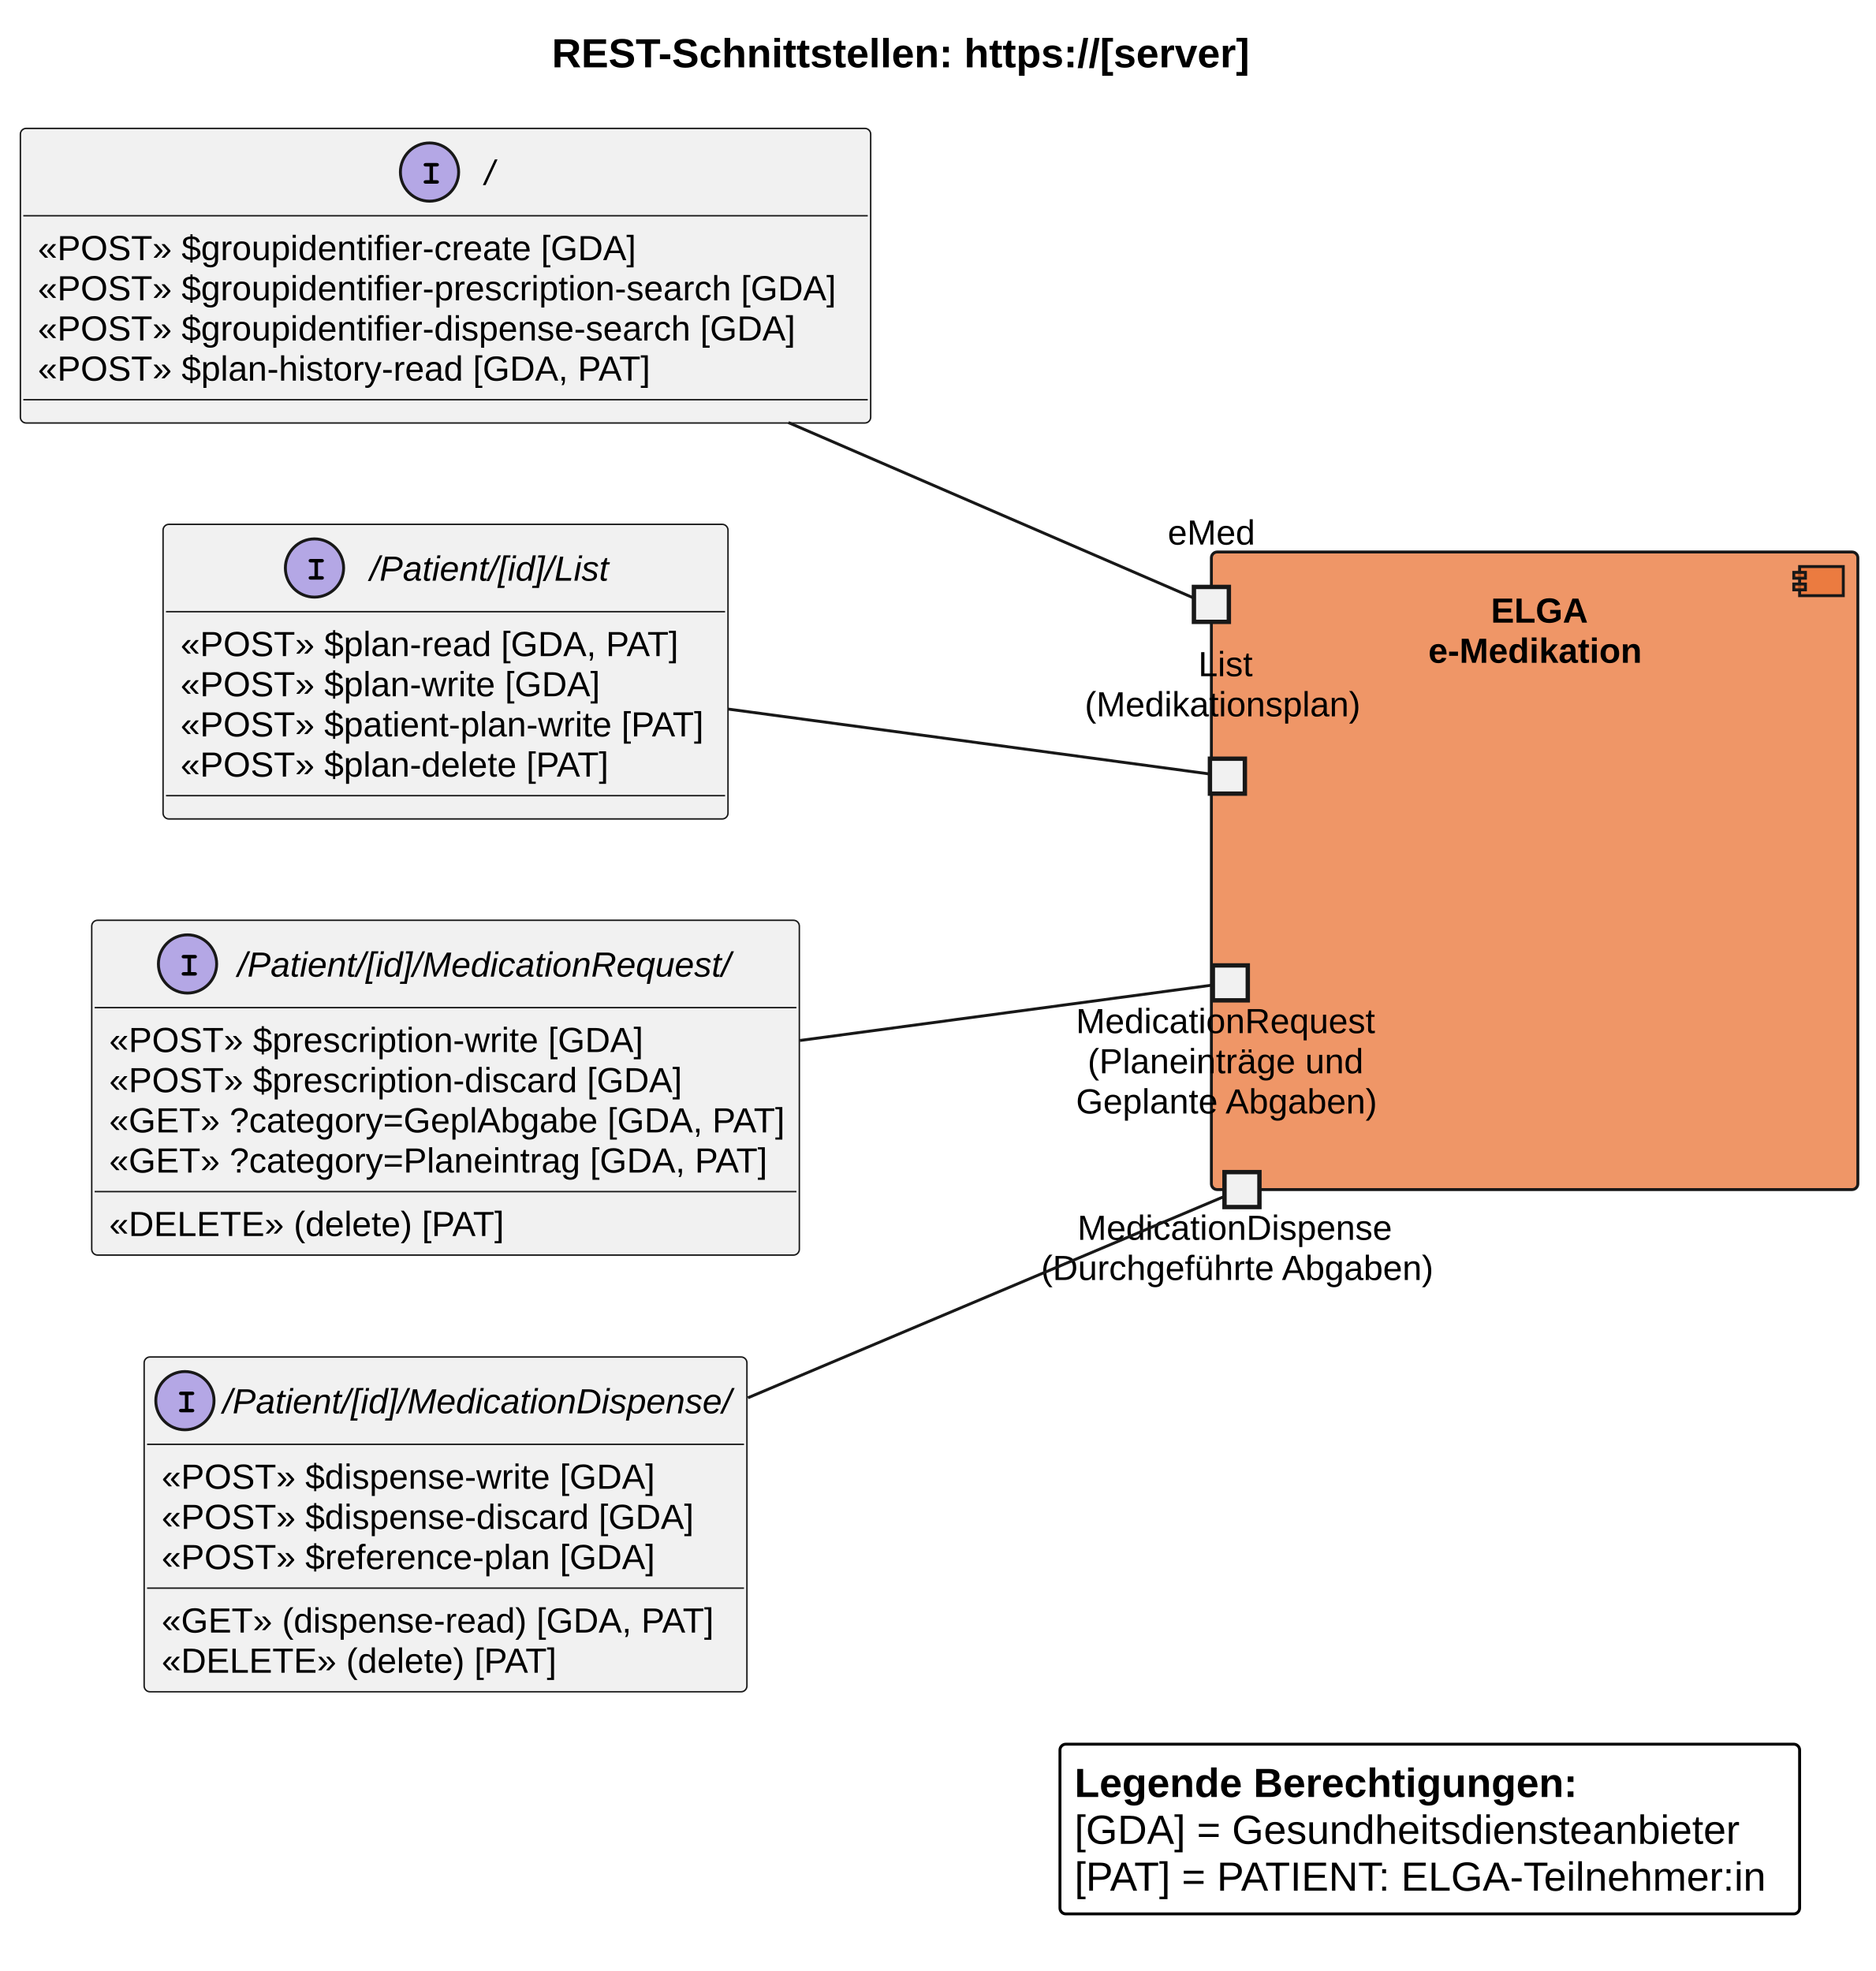
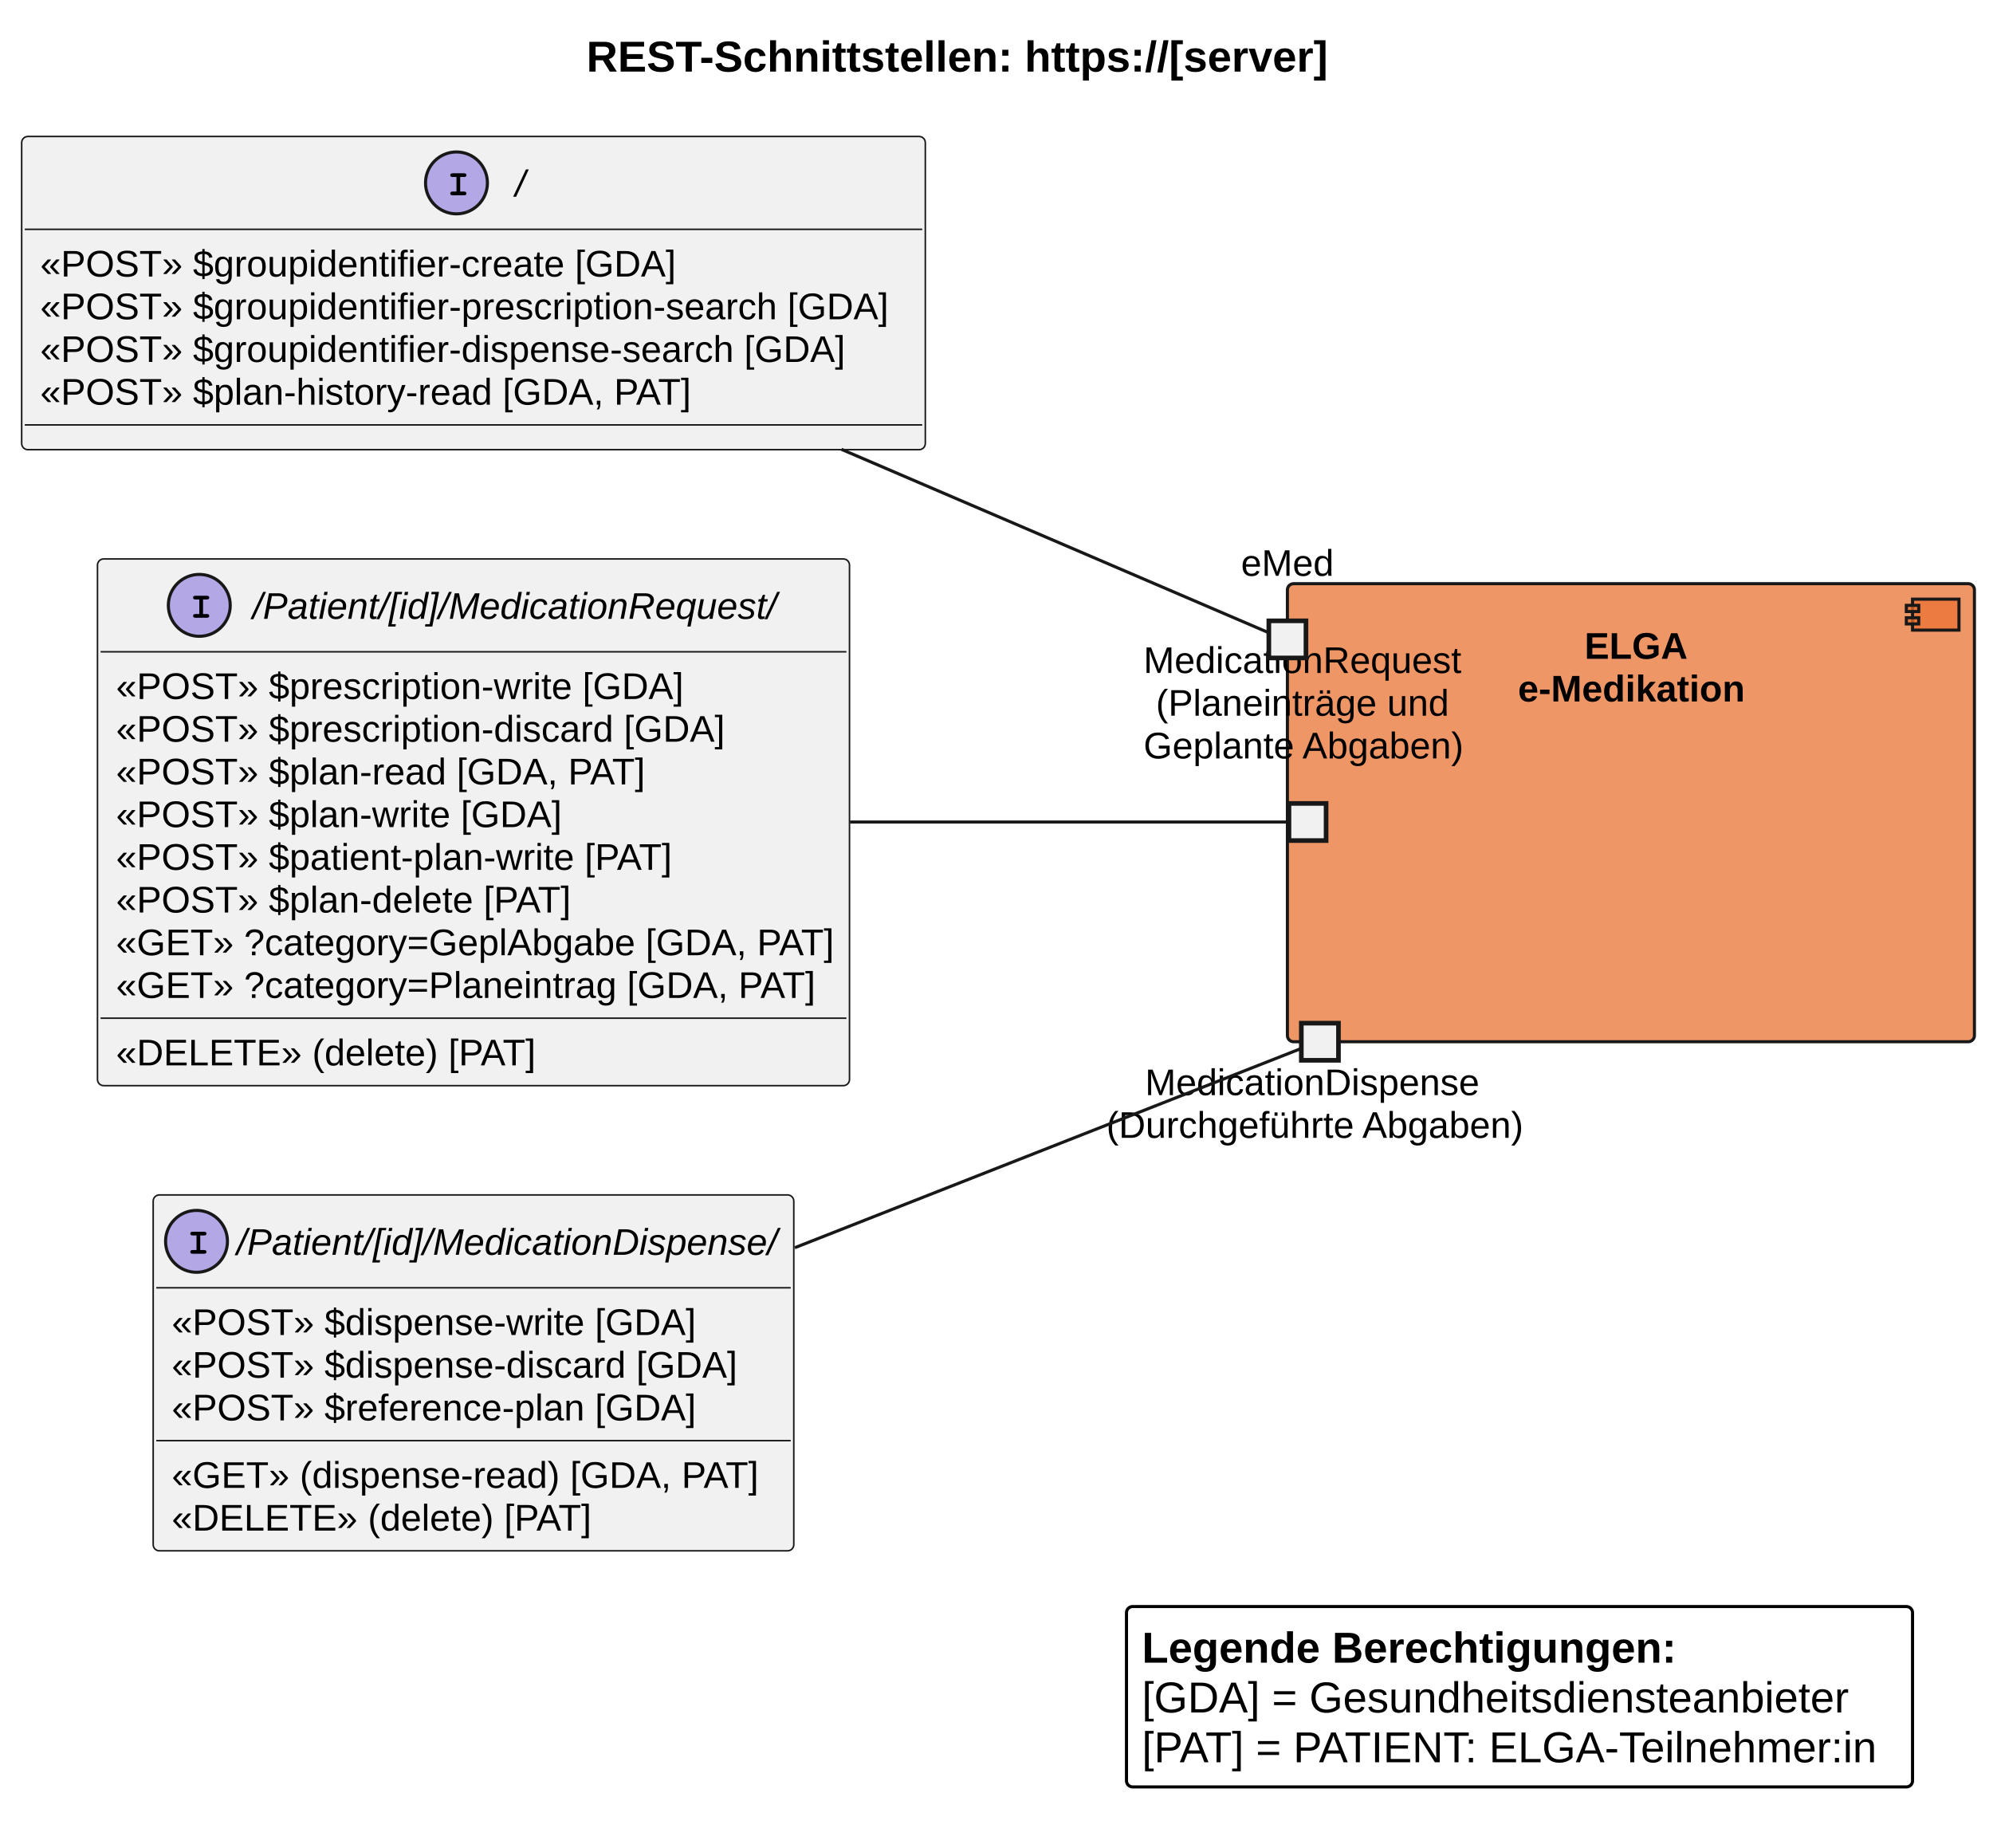
- <svg xmlns="http://www.w3.org/2000/svg" contentStyleType="text/css" height="677px" preserveAspectRatio="none" style="width:644px;height:677px;background:#FFFFFF;" version="1.1" viewBox="0 0 644 677" width="644px" zoomAndPan="magnify">
+ <svg xmlns="http://www.w3.org/2000/svg" contentStyleType="text/css" height="597px" preserveAspectRatio="none" style="width:644px;height:597px;background:#FFFFFF;" version="1.1" viewBox="0 0 644 597" width="644px" zoomAndPan="magnify">
  <defs />
  <g>
    <text fill="#000000" font-family="Arial" font-size="14" font-weight="bold" lengthAdjust="spacing" textLength="251" x="189.5" y="23.132">REST-Schnittstellen: https://[server]</text>
    <g id="cluster_Server">
-       <rect fill="#E97232" fill-opacity="0.741" height="219" rx="2" ry="2" style="stroke:#181818;stroke-width:1.0;" width="222" x="416" y="189.599" />
-       <rect fill="#E97232" fill-opacity="0.741" height="10" style="stroke:#181818;stroke-width:1.0;" width="15" x="618" y="194.599" />
-       <rect fill="#E97232" fill-opacity="0.741" height="2" style="stroke:#181818;stroke-width:1.0;" width="4" x="616" y="196.599" />
-       <rect fill="#E97232" fill-opacity="0.741" height="2" style="stroke:#181818;stroke-width:1.0;" width="4" x="616" y="200.599" />
-       <text fill="#000000" font-family="Arial" font-size="12" font-weight="bold" lengthAdjust="spacing" textLength="30" x="512" y="213.855">ELGA</text>
-       <text fill="#000000" font-family="Arial" font-size="12" font-weight="bold" lengthAdjust="spacing" textLength="73" x="490.5" y="227.653">e-Medikation</text>
+       <rect fill="#E97232" fill-opacity="0.741" height="148" rx="2" ry="2" style="stroke:#181818;stroke-width:1.0;" width="222" x="416" y="188.599" />
+       <rect fill="#E97232" fill-opacity="0.741" height="10" style="stroke:#181818;stroke-width:1.0;" width="15" x="618" y="193.599" />
+       <rect fill="#E97232" fill-opacity="0.741" height="2" style="stroke:#181818;stroke-width:1.0;" width="4" x="616" y="195.599" />
+       <rect fill="#E97232" fill-opacity="0.741" height="2" style="stroke:#181818;stroke-width:1.0;" width="4" x="616" y="199.599" />
+       <text fill="#000000" font-family="Arial" font-size="12" font-weight="bold" lengthAdjust="spacing" textLength="30" x="512" y="212.855">ELGA</text>
+       <text fill="#000000" font-family="Arial" font-size="12" font-weight="bold" lengthAdjust="spacing" textLength="73" x="490.5" y="226.653">e-Medikation</text>
    </g>
-     <text fill="#000000" font-family="Arial" font-size="12" lengthAdjust="spacing" textLength="113" x="370" y="425.854">MedicationDispense</text>
-     <text fill="#000000" font-family="Arial" font-size="12" lengthAdjust="spacing" textLength="138" x="357.5" y="439.653">(Durchgeführte Abgaben)</text>
-     <rect fill="#F1F1F1" height="12" style="stroke:#181818;stroke-width:1.5;" width="12" x="420.5" y="402.599" />
-     <text fill="#000000" font-family="Arial" font-size="12" lengthAdjust="spacing" textLength="106" x="369.5" y="354.854">MedicationRequest</text>
-     <text fill="#000000" font-family="Arial" font-size="12" lengthAdjust="spacing" textLength="98" x="373.5" y="368.653">(Planeinträge und</text>
-     <text fill="#000000" font-family="Arial" font-size="12" lengthAdjust="spacing" textLength="106" x="369.5" y="382.452">Geplante Abgaben)</text>
-     <rect fill="#F1F1F1" height="12" style="stroke:#181818;stroke-width:1.5;" width="12" x="416.5" y="331.599" />
-     <text fill="#000000" font-family="Arial" font-size="12" lengthAdjust="spacing" textLength="20" x="411.5" y="232.257">List</text>
-     <text fill="#000000" font-family="Arial" font-size="12" lengthAdjust="spacing" textLength="98" x="372.5" y="246.056">(Medikationsplan)</text>
-     <rect fill="#F1F1F1" height="12" style="stroke:#181818;stroke-width:1.5;" width="12" x="415.5" y="260.599" />
-     <text fill="#000000" font-family="Arial" font-size="12" lengthAdjust="spacing" textLength="30" x="401" y="187.056">eMed</text>
-     <rect fill="#F1F1F1" height="12" style="stroke:#181818;stroke-width:1.5;" width="12" x="410" y="201.599" />
+     <text fill="#000000" font-family="Arial" font-size="12" lengthAdjust="spacing" textLength="113" x="370" y="353.854">MedicationDispense</text>
+     <text fill="#000000" font-family="Arial" font-size="12" lengthAdjust="spacing" textLength="138" x="357.5" y="367.653">(Durchgeführte Abgaben)</text>
+     <rect fill="#F1F1F1" height="12" style="stroke:#181818;stroke-width:1.5;" width="12" x="420.5" y="330.599" />
+     <text fill="#000000" font-family="Arial" font-size="12" lengthAdjust="spacing" textLength="106" x="369.5" y="217.458">MedicationRequest</text>
+     <text fill="#000000" font-family="Arial" font-size="12" lengthAdjust="spacing" textLength="98" x="373.5" y="231.257">(Planeinträge und</text>
+     <text fill="#000000" font-family="Arial" font-size="12" lengthAdjust="spacing" textLength="106" x="369.5" y="245.056">Geplante Abgaben)</text>
+     <rect fill="#F1F1F1" height="12" style="stroke:#181818;stroke-width:1.5;" width="12" x="416.5" y="259.599" />
+     <text fill="#000000" font-family="Arial" font-size="12" lengthAdjust="spacing" textLength="30" x="401" y="186.056">eMed</text>
+     <rect fill="#F1F1F1" height="12" style="stroke:#181818;stroke-width:1.5;" width="12" x="410" y="200.599" />
    <g id="elem_IDurchgAbgabe">
-       <rect codeLine="46" fill="#F1F1F1" height="114.994" id="IDurchgAbgabe" rx="2" ry="2" style="stroke:#181818;stroke-width:0.5;" width="207" x="49.5" y="466.099" />
-       <ellipse cx="63.5" cy="481.099" fill="#B4A7E5" rx="10" ry="10" style="stroke:#181818;stroke-width:1.0;" />
-       <path d="M64.703,479.192 L64.703,483.896 L65.922,483.896 Q66.344,483.896 66.531,484.067 Q66.719,484.224 66.719,484.505 Q66.719,484.771 66.531,484.942 Q66.344,485.099 65.922,485.099 L62.281,485.099 Q61.859,485.099 61.672,484.942 Q61.484,484.771 61.484,484.489 Q61.484,484.224 61.672,484.067 Q61.859,483.896 62.281,483.896 L63.5,483.896 L63.5,479.192 L62.281,479.192 Q61.859,479.192 61.672,479.036 Q61.484,478.864 61.484,478.599 Q61.484,478.317 61.672,478.161 Q61.859,477.989 62.281,477.989 L65.922,477.989 Q66.344,477.989 66.531,478.161 Q66.719,478.317 66.719,478.599 Q66.719,478.864 66.531,479.036 Q66.344,479.192 65.922,479.192 L64.703,479.192 Z " fill="#000000" />
-       <text fill="#000000" font-family="Arial" font-size="12" font-style="italic" lengthAdjust="spacing" textLength="177" x="76.5" y="485.455">/Patient/[id]/MedicationDispense/</text>
-       <line style="stroke:#181818;stroke-width:0.5;" x1="50.5" x2="255.5" y1="496.099" y2="496.099" />
-       <text fill="#000000" font-family="Arial" font-size="12" lengthAdjust="spacing" textLength="172" x="55.5" y="511.354">«POST» $dispense-write [GDA]</text>
-       <text fill="#000000" font-family="Arial" font-size="12" lengthAdjust="spacing" textLength="187" x="55.5" y="525.153">«POST» $dispense-discard [GDA]</text>
-       <text fill="#000000" font-family="Arial" font-size="12" lengthAdjust="spacing" textLength="170" x="55.5" y="538.952">«POST» $reference-plan [GDA]</text>
-       <line style="stroke:#181818;stroke-width:0.5;" x1="50.5" x2="255.5" y1="545.495" y2="545.495" />
-       <text fill="#000000" font-family="Arial" font-size="12" lengthAdjust="spacing" textLength="192" x="55.5" y="560.751">«GET» (dispense-read) [GDA, PAT]</text>
-       <text fill="#000000" font-family="Arial" font-size="12" lengthAdjust="spacing" textLength="137" x="55.5" y="574.55">«DELETE» (delete) [PAT]</text>
+       <rect codeLine="46" fill="#F1F1F1" height="114.994" id="IDurchgAbgabe" rx="2" ry="2" style="stroke:#181818;stroke-width:0.5;" width="207" x="49.5" y="386.099" />
+       <ellipse cx="63.5" cy="401.099" fill="#B4A7E5" rx="10" ry="10" style="stroke:#181818;stroke-width:1.0;" />
+       <path d="M64.703,399.192 L64.703,403.896 L65.922,403.896 Q66.344,403.896 66.531,404.067 Q66.719,404.224 66.719,404.505 Q66.719,404.771 66.531,404.942 Q66.344,405.099 65.922,405.099 L62.281,405.099 Q61.859,405.099 61.672,404.942 Q61.484,404.771 61.484,404.489 Q61.484,404.224 61.672,404.067 Q61.859,403.896 62.281,403.896 L63.5,403.896 L63.5,399.192 L62.281,399.192 Q61.859,399.192 61.672,399.036 Q61.484,398.864 61.484,398.599 Q61.484,398.317 61.672,398.161 Q61.859,397.989 62.281,397.989 L65.922,397.989 Q66.344,397.989 66.531,398.161 Q66.719,398.317 66.719,398.599 Q66.719,398.864 66.531,399.036 Q66.344,399.192 65.922,399.192 L64.703,399.192 Z " fill="#000000" />
+       <text fill="#000000" font-family="Arial" font-size="12" font-style="italic" lengthAdjust="spacing" textLength="177" x="76.5" y="405.455">/Patient/[id]/MedicationDispense/</text>
+       <line style="stroke:#181818;stroke-width:0.5;" x1="50.5" x2="255.5" y1="416.099" y2="416.099" />
+       <text fill="#000000" font-family="Arial" font-size="12" lengthAdjust="spacing" textLength="172" x="55.5" y="431.354">«POST» $dispense-write [GDA]</text>
+       <text fill="#000000" font-family="Arial" font-size="12" lengthAdjust="spacing" textLength="187" x="55.5" y="445.153">«POST» $dispense-discard [GDA]</text>
+       <text fill="#000000" font-family="Arial" font-size="12" lengthAdjust="spacing" textLength="170" x="55.5" y="458.952">«POST» $reference-plan [GDA]</text>
+       <line style="stroke:#181818;stroke-width:0.5;" x1="50.5" x2="255.5" y1="465.495" y2="465.495" />
+       <text fill="#000000" font-family="Arial" font-size="12" lengthAdjust="spacing" textLength="192" x="55.5" y="480.751">«GET» (dispense-read) [GDA, PAT]</text>
+       <text fill="#000000" font-family="Arial" font-size="12" lengthAdjust="spacing" textLength="137" x="55.5" y="494.55">«DELETE» (delete) [PAT]</text>
    </g>
    <g id="elem_IMedicationRequest">
-       <rect codeLine="54" fill="#F1F1F1" height="114.994" id="IMedicationRequest" rx="2" ry="2" style="stroke:#181818;stroke-width:0.5;" width="243" x="31.5" y="316.099" />
-       <ellipse cx="64.4" cy="331.099" fill="#B4A7E5" rx="10" ry="10" style="stroke:#181818;stroke-width:1.0;" />
-       <path d="M65.603,329.192 L65.603,333.896 L66.822,333.896 Q67.244,333.896 67.431,334.067 Q67.619,334.224 67.619,334.505 Q67.619,334.771 67.431,334.942 Q67.244,335.099 66.822,335.099 L63.181,335.099 Q62.759,335.099 62.572,334.942 Q62.384,334.771 62.384,334.489 Q62.384,334.224 62.572,334.067 Q62.759,333.896 63.181,333.896 L64.4,333.896 L64.4,329.192 L63.181,329.192 Q62.759,329.192 62.572,329.036 Q62.384,328.864 62.384,328.599 Q62.384,328.317 62.572,328.161 Q62.759,327.989 63.181,327.989 L66.822,327.989 Q67.244,327.989 67.431,328.161 Q67.619,328.317 67.619,328.599 Q67.619,328.864 67.431,329.036 Q67.244,329.192 66.822,329.192 L65.603,329.192 Z " fill="#000000" />
-       <text fill="#000000" font-family="Arial" font-size="12" font-style="italic" lengthAdjust="spacing" textLength="171" x="81.6" y="335.455">/Patient/[id]/MedicationRequest/</text>
-       <line style="stroke:#181818;stroke-width:0.5;" x1="32.5" x2="273.5" y1="346.099" y2="346.099" />
-       <text fill="#000000" font-family="Arial" font-size="12" lengthAdjust="spacing" textLength="185" x="37.5" y="361.354">«POST» $prescription-write [GDA]</text>
-       <text fill="#000000" font-family="Arial" font-size="12" lengthAdjust="spacing" textLength="200" x="37.5" y="375.153">«POST» $prescription-discard [GDA]</text>
-       <text fill="#000000" font-family="Arial" font-size="12" lengthAdjust="spacing" textLength="231" x="37.5" y="388.952">«GET» ?category=GeplAbgabe [GDA, PAT]</text>
-       <text fill="#000000" font-family="Arial" font-size="12" lengthAdjust="spacing" textLength="226" x="37.5" y="402.751">«GET» ?category=Planeintrag [GDA, PAT]</text>
-       <line style="stroke:#181818;stroke-width:0.5;" x1="32.5" x2="273.5" y1="409.294" y2="409.294" />
-       <text fill="#000000" font-family="Arial" font-size="12" lengthAdjust="spacing" textLength="137" x="37.5" y="424.55">«DELETE» (delete) [PAT]</text>
-     </g>
-     <g id="elem_IList">
-       <rect codeLine="62" fill="#F1F1F1" height="101.195" id="IList" rx="2" ry="2" style="stroke:#181818;stroke-width:0.5;" width="194" x="56" y="180.099" />
-       <ellipse cx="108" cy="195.099" fill="#B4A7E5" rx="10" ry="10" style="stroke:#181818;stroke-width:1.0;" />
-       <path d="M109.203,193.192 L109.203,197.895 L110.422,197.895 Q110.844,197.895 111.031,198.067 Q111.219,198.224 111.219,198.505 Q111.219,198.77 111.031,198.942 Q110.844,199.099 110.422,199.099 L106.781,199.099 Q106.359,199.099 106.172,198.942 Q105.984,198.77 105.984,198.489 Q105.984,198.224 106.172,198.067 Q106.359,197.895 106.781,197.895 L108,197.895 L108,193.192 L106.781,193.192 Q106.359,193.192 106.172,193.036 Q105.984,192.864 105.984,192.599 Q105.984,192.317 106.172,192.161 Q106.359,191.989 106.781,191.989 L110.422,191.989 Q110.844,191.989 111.031,192.161 Q111.219,192.317 111.219,192.599 Q111.219,192.864 111.031,193.036 Q110.844,193.192 110.422,193.192 L109.203,193.192 Z " fill="#000000" />
-       <text fill="#000000" font-family="Arial" font-size="12" font-style="italic" lengthAdjust="spacing" textLength="82" x="127" y="199.455">/Patient/[id]/List</text>
-       <line style="stroke:#181818;stroke-width:0.5;" x1="57" x2="249" y1="210.099" y2="210.099" />
-       <text fill="#000000" font-family="Arial" font-size="12" lengthAdjust="spacing" textLength="171" x="62" y="225.355">«POST» $plan-read [GDA, PAT]</text>
-       <text fill="#000000" font-family="Arial" font-size="12" lengthAdjust="spacing" textLength="144" x="62" y="239.153">«POST» $plan-write [GDA]</text>
-       <text fill="#000000" font-family="Arial" font-size="12" lengthAdjust="spacing" textLength="182" x="62" y="252.952">«POST» $patient-plan-write [PAT]</text>
-       <text fill="#000000" font-family="Arial" font-size="12" lengthAdjust="spacing" textLength="149" x="62" y="266.751">«POST» $plan-delete [PAT]</text>
-       <line style="stroke:#181818;stroke-width:0.5;" x1="57" x2="249" y1="273.294" y2="273.294" />
+       <rect codeLine="54" fill="#F1F1F1" height="170.19" id="IMedicationRequest" rx="2" ry="2" style="stroke:#181818;stroke-width:0.5;" width="243" x="31.5" y="180.599" />
+       <ellipse cx="64.4" cy="195.599" fill="#B4A7E5" rx="10" ry="10" style="stroke:#181818;stroke-width:1.0;" />
+       <path d="M65.603,193.692 L65.603,198.395 L66.822,198.395 Q67.244,198.395 67.431,198.567 Q67.619,198.724 67.619,199.005 Q67.619,199.27 67.431,199.442 Q67.244,199.599 66.822,199.599 L63.181,199.599 Q62.759,199.599 62.572,199.442 Q62.384,199.27 62.384,198.989 Q62.384,198.724 62.572,198.567 Q62.759,198.395 63.181,198.395 L64.4,198.395 L64.4,193.692 L63.181,193.692 Q62.759,193.692 62.572,193.536 Q62.384,193.364 62.384,193.099 Q62.384,192.817 62.572,192.661 Q62.759,192.489 63.181,192.489 L66.822,192.489 Q67.244,192.489 67.431,192.661 Q67.619,192.817 67.619,193.099 Q67.619,193.364 67.431,193.536 Q67.244,193.692 66.822,193.692 L65.603,193.692 Z " fill="#000000" />
+       <text fill="#000000" font-family="Arial" font-size="12" font-style="italic" lengthAdjust="spacing" textLength="171" x="81.6" y="199.955">/Patient/[id]/MedicationRequest/</text>
+       <line style="stroke:#181818;stroke-width:0.5;" x1="32.5" x2="273.5" y1="210.599" y2="210.599" />
+       <text fill="#000000" font-family="Arial" font-size="12" lengthAdjust="spacing" textLength="185" x="37.5" y="225.855">«POST» $prescription-write [GDA]</text>
+       <text fill="#000000" font-family="Arial" font-size="12" lengthAdjust="spacing" textLength="200" x="37.5" y="239.653">«POST» $prescription-discard [GDA]</text>
+       <text fill="#000000" font-family="Arial" font-size="12" lengthAdjust="spacing" textLength="171" x="37.5" y="253.452">«POST» $plan-read [GDA, PAT]</text>
+       <text fill="#000000" font-family="Arial" font-size="12" lengthAdjust="spacing" textLength="144" x="37.5" y="267.251">«POST» $plan-write [GDA]</text>
+       <text fill="#000000" font-family="Arial" font-size="12" lengthAdjust="spacing" textLength="182" x="37.5" y="281.05">«POST» $patient-plan-write [PAT]</text>
+       <text fill="#000000" font-family="Arial" font-size="12" lengthAdjust="spacing" textLength="149" x="37.5" y="294.849">«POST» $plan-delete [PAT]</text>
+       <text fill="#000000" font-family="Arial" font-size="12" lengthAdjust="spacing" textLength="231" x="37.5" y="308.647">«GET» ?category=GeplAbgabe [GDA, PAT]</text>
+       <text fill="#000000" font-family="Arial" font-size="12" lengthAdjust="spacing" textLength="226" x="37.5" y="322.446">«GET» ?category=Planeintrag [GDA, PAT]</text>
+       <line style="stroke:#181818;stroke-width:0.5;" x1="32.5" x2="273.5" y1="328.989" y2="328.989" />
+       <text fill="#000000" font-family="Arial" font-size="12" lengthAdjust="spacing" textLength="137" x="37.5" y="344.245">«DELETE» (delete) [PAT]</text>
    </g>
    <g id="elem_IEmed">
-       <rect codeLine="69" fill="#F1F1F1" height="101.195" id="IEmed" rx="2" ry="2" style="stroke:#181818;stroke-width:0.5;" width="292" x="7" y="44.099" />
+       <rect codeLine="67" fill="#F1F1F1" height="101.195" id="IEmed" rx="2" ry="2" style="stroke:#181818;stroke-width:0.5;" width="292" x="7" y="44.099" />
      <ellipse cx="147.5" cy="59.099" fill="#B4A7E5" rx="10" ry="10" style="stroke:#181818;stroke-width:1.0;" />
      <path d="M148.703,57.192 L148.703,61.895 L149.922,61.895 Q150.344,61.895 150.531,62.067 Q150.719,62.224 150.719,62.505 Q150.719,62.77 150.531,62.942 Q150.344,63.099 149.922,63.099 L146.281,63.099 Q145.859,63.099 145.672,62.942 Q145.484,62.77 145.484,62.489 Q145.484,62.224 145.672,62.067 Q145.859,61.895 146.281,61.895 L147.5,61.895 L147.5,57.192 L146.281,57.192 Q145.859,57.192 145.672,57.036 Q145.484,56.864 145.484,56.599 Q145.484,56.317 145.672,56.161 Q145.859,55.989 146.281,55.989 L149.922,55.989 Q150.344,55.989 150.531,56.161 Q150.719,56.317 150.719,56.599 Q150.719,56.864 150.531,57.036 Q150.344,57.192 149.922,57.192 L148.703,57.192 Z " fill="#000000" />
      <text fill="#000000" font-family="Arial" font-size="12" font-style="italic" lengthAdjust="spacing" textLength="3" x="166.5" y="63.455">/</text>
      <line style="stroke:#181818;stroke-width:0.5;" x1="8" x2="298" y1="74.099" y2="74.099" />
      <text fill="#000000" font-family="Arial" font-size="12" lengthAdjust="spacing" textLength="207" x="13" y="89.355">«POST» $groupidentifier-create [GDA]</text>
      <text fill="#000000" font-family="Arial" font-size="12" lengthAdjust="spacing" textLength="280" x="13" y="103.153">«POST» $groupidentifier-prescription-search [GDA]</text>
      <text fill="#000000" font-family="Arial" font-size="12" lengthAdjust="spacing" textLength="267" x="13" y="116.952">«POST» $groupidentifier-dispense-search [GDA]</text>
      <text fill="#000000" font-family="Arial" font-size="12" lengthAdjust="spacing" textLength="211" x="13" y="130.751">«POST» $plan-history-read [GDA, PAT]</text>
      <line style="stroke:#181818;stroke-width:0.5;" x1="8" x2="298" y1="137.294" y2="137.294" />
    </g>
    <g id="link_IDurchgAbgabe_p5">
-       <path codeLine="87" d="M256.83,480.119 C322.42,452.389 398.98,420.019 420.26,411.029 " fill="none" id="IDurchgAbgabe-p5" style="stroke:#181818;stroke-width:1.0;" />
+       <path codeLine="84" d="M256.83,403.149 C322.42,377.349 398.98,347.229 420.26,338.859 " fill="none" id="IDurchgAbgabe-p5" style="stroke:#181818;stroke-width:1.0;" />
    </g>
    <g id="link_IMedicationRequest_p4">
-       <path codeLine="88" d="M274.67,357.389 C334.41,349.369 397.72,340.859 416.47,338.339 " fill="none" id="IMedicationRequest-p4" style="stroke:#181818;stroke-width:1.0;" />
-     </g>
-     <g id="link_IList_p2">
-       <path codeLine="89" d="M250.02,243.549 C315.5,252.379 394.08,262.969 415.42,265.849 " fill="none" id="IList-p2" style="stroke:#181818;stroke-width:1.0;" />
+       <path codeLine="85" d="M274.67,265.599 C334.41,265.599 397.72,265.599 416.47,265.599 " fill="none" id="IMedicationRequest-p4" style="stroke:#181818;stroke-width:1.0;" />
    </g>
    <g id="link_IEmed_p1">
-       <path codeLine="90" d="M270.76,145.149 C329.39,170.539 391.77,197.539 409.83,205.359 " fill="none" id="IEmed-p1" style="stroke:#181818;stroke-width:1.0;" />
+       <path codeLine="86" d="M271.9,145.189 C330.26,170.239 392.01,196.739 409.89,204.409 " fill="none" id="IEmed-p1" style="stroke:#181818;stroke-width:1.0;" />
    </g>
-     <rect fill="none" height="58.296" id="_legend" rx="2" ry="2" style="stroke:#000000;stroke-width:1.0;" width="254" x="364" y="599.093" />
-     <text fill="#000000" font-family="Arial" font-size="14" font-weight="bold" lengthAdjust="spacing" textLength="184" x="369" y="617.225">Legende Berechtigungen:</text>
-     <text fill="#000000" font-family="Arial" font-size="14" lengthAdjust="spacing" textLength="232" x="369" y="633.323">[GDA] = Gesundheitsdiensteanbieter</text>
-     <text fill="#000000" font-family="Arial" font-size="14" lengthAdjust="spacing" textLength="244" x="369" y="649.422">[PAT] = PATIENT: ELGA-Teilnehmer:in</text>
+     <rect fill="none" height="58.296" id="_legend" rx="2" ry="2" style="stroke:#000000;stroke-width:1.0;" width="254" x="364" y="519.093" />
+     <text fill="#000000" font-family="Arial" font-size="14" font-weight="bold" lengthAdjust="spacing" textLength="184" x="369" y="537.225">Legende Berechtigungen:</text>
+     <text fill="#000000" font-family="Arial" font-size="14" lengthAdjust="spacing" textLength="232" x="369" y="553.323">[GDA] = Gesundheitsdiensteanbieter</text>
+     <text fill="#000000" font-family="Arial" font-size="14" lengthAdjust="spacing" textLength="244" x="369" y="569.422">[PAT] = PATIENT: ELGA-Teilnehmer:in</text>
  </g>
</svg>
